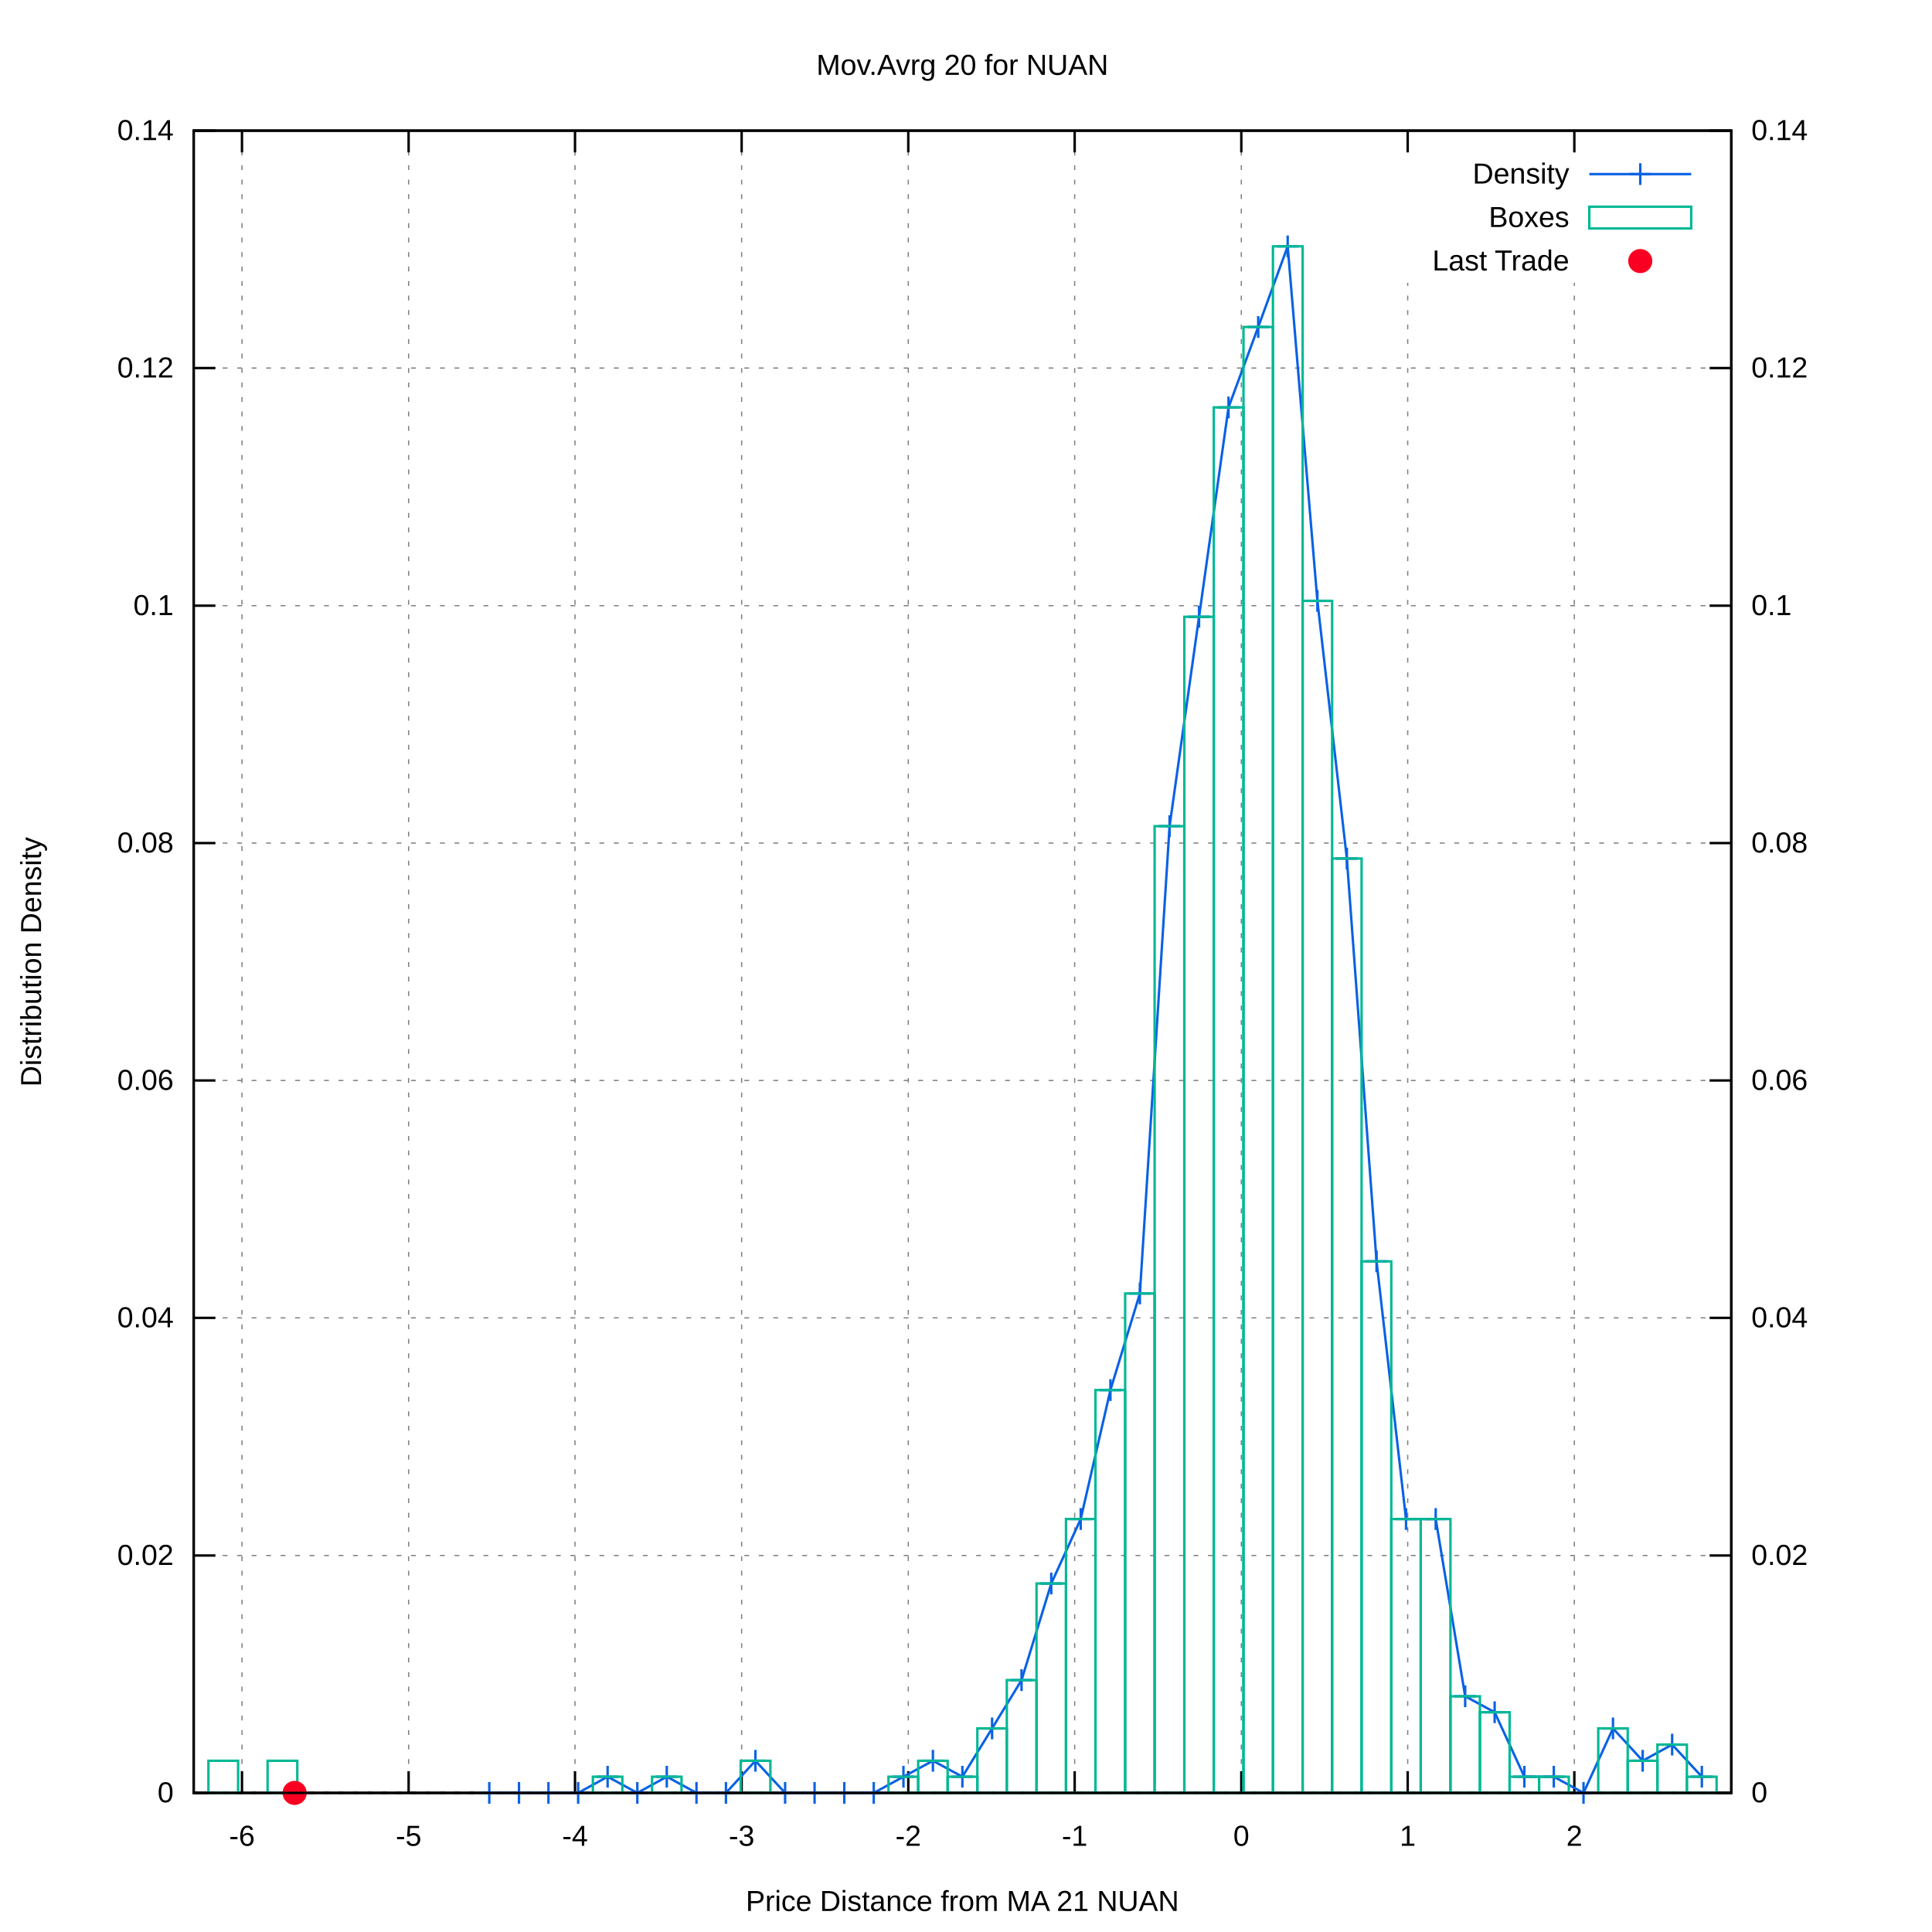
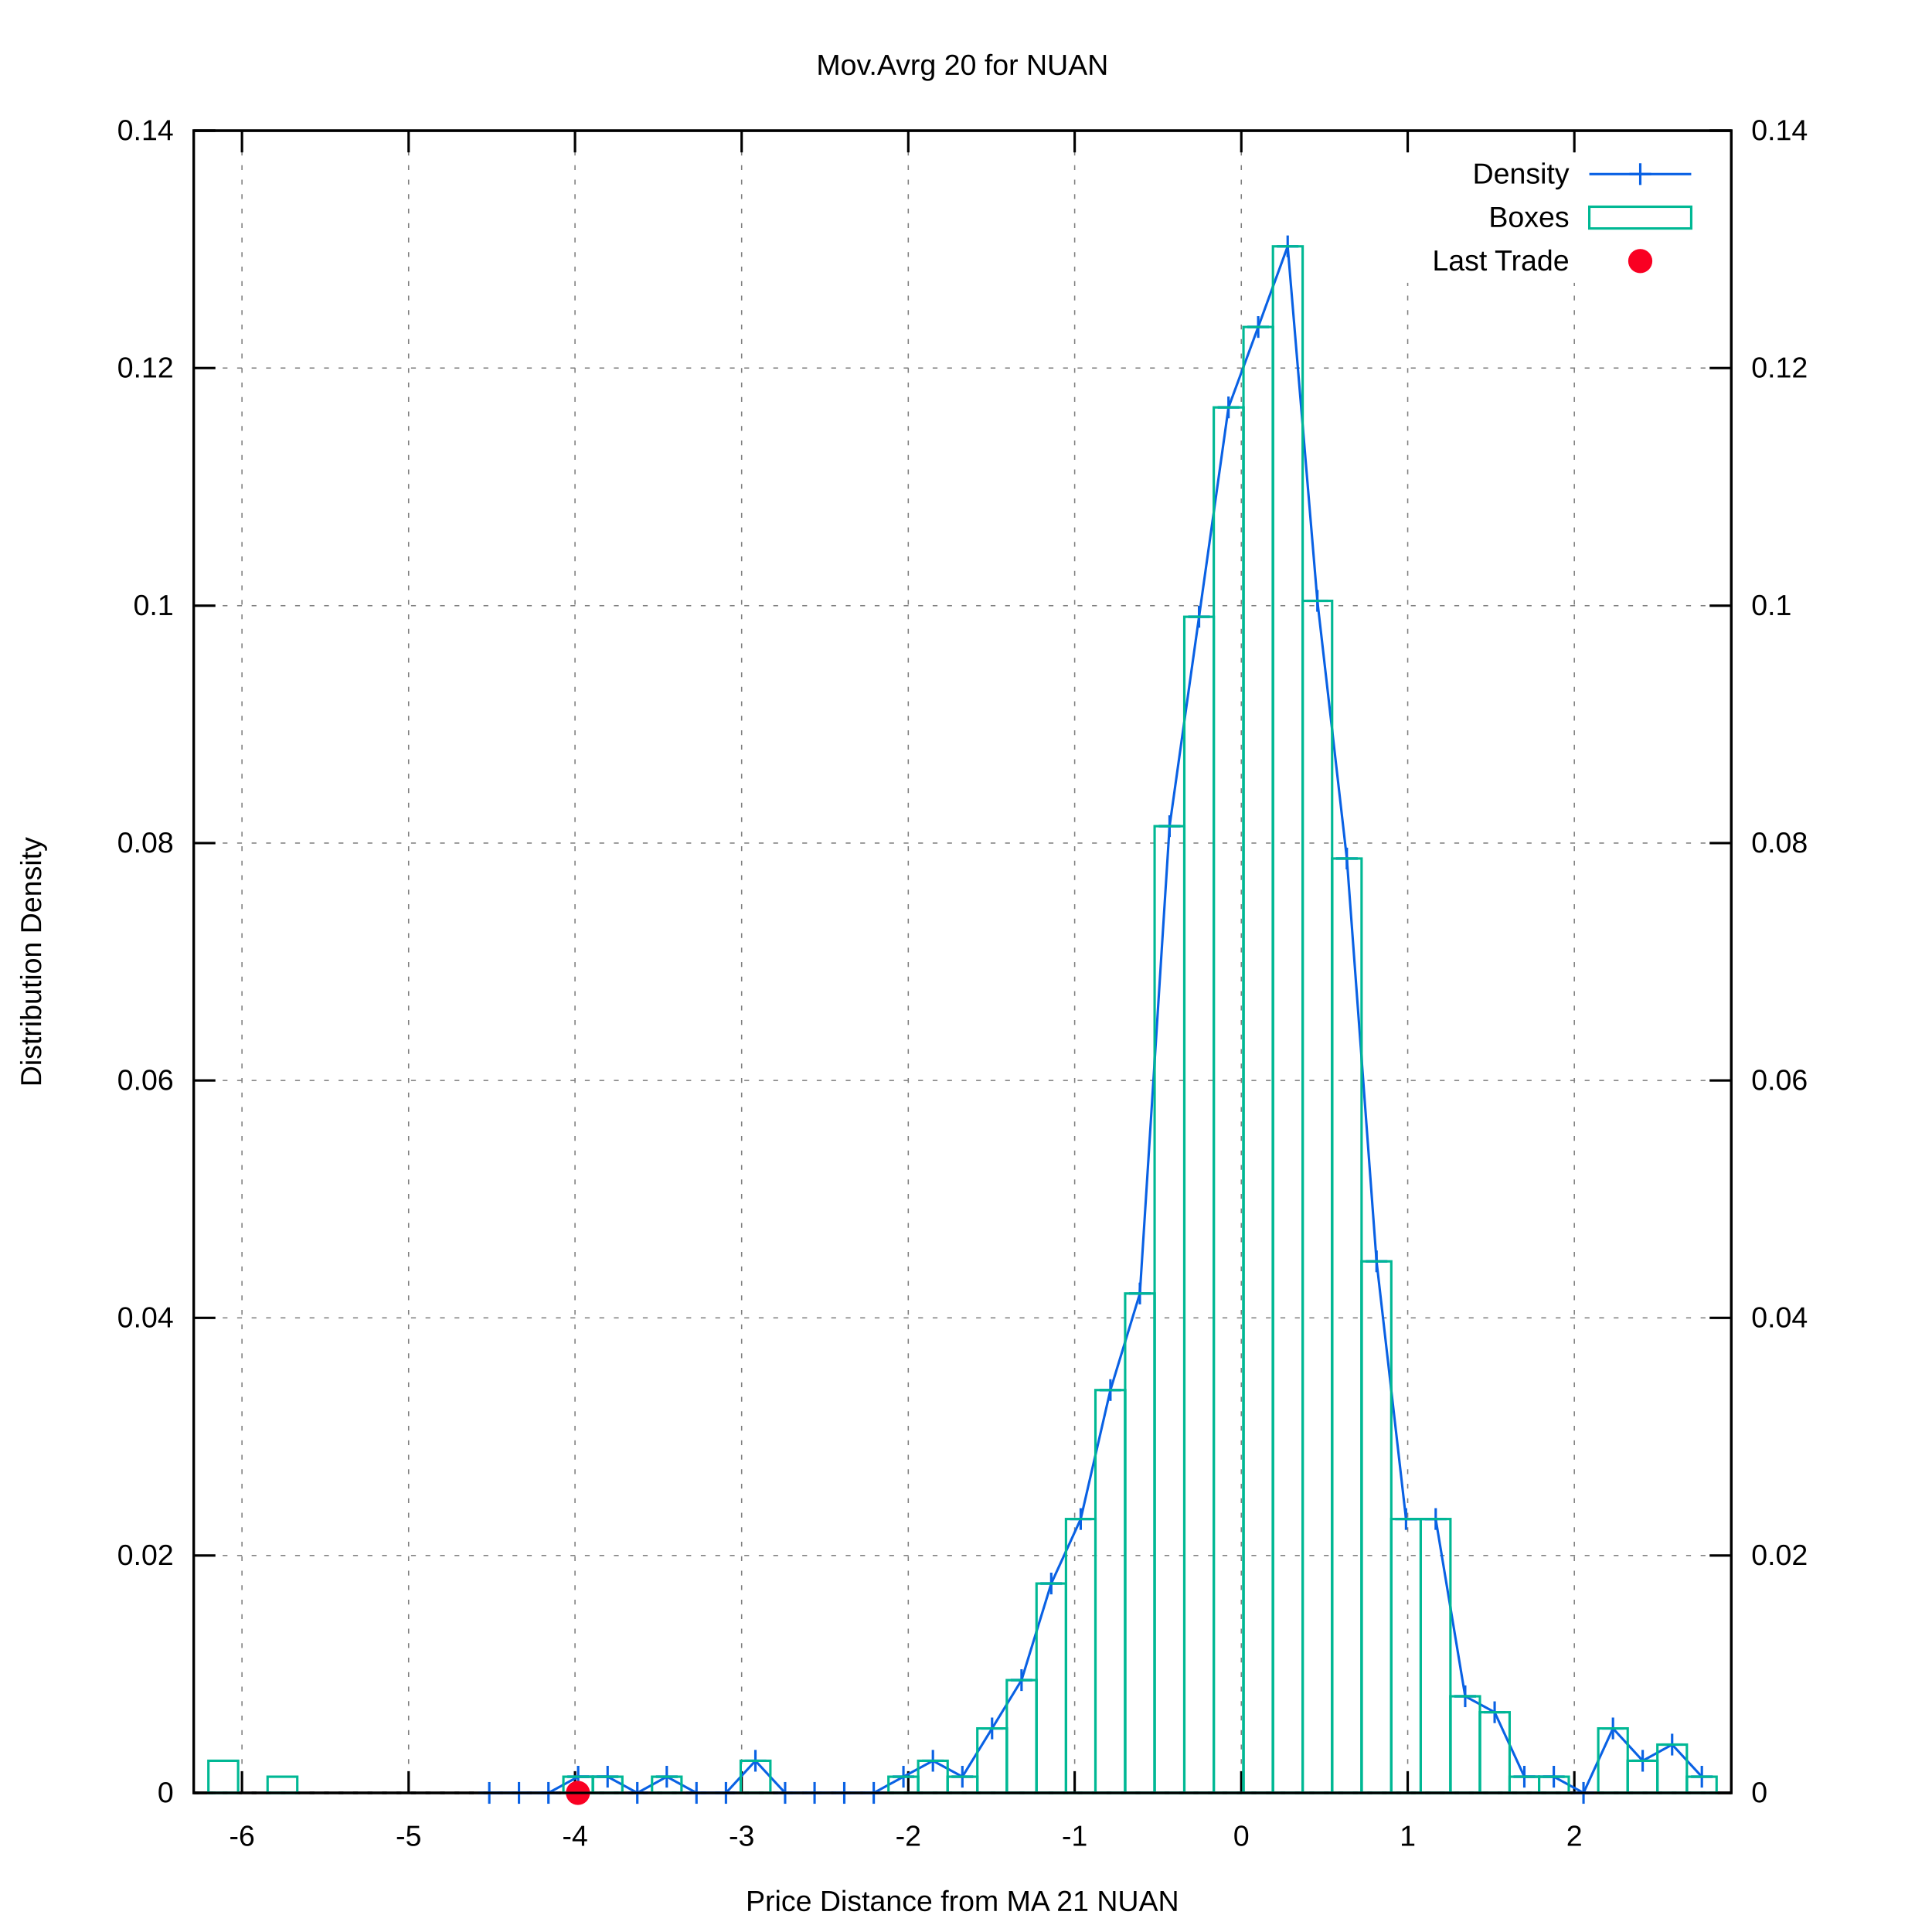
<svg xmlns="http://www.w3.org/2000/svg" xmlns:xlink="http://www.w3.org/1999/xlink" viewBox="0 0 800 800">
  <g id="gnuplot_canvas">
    <rect x="0" y="0" width="800" height="800" fill="#ffffff" />
    <defs>
      <circle id="gpDot" r="0.5" stroke-width="0.5" />
      <path id="gpPt0" stroke-width="0.222" stroke="currentColor" d="M-1,0 h2 M0,-1 v2" />
      <path id="gpPt1" stroke-width="0.222" stroke="currentColor" d="M-1,-1 L1,1 M1,-1 L-1,1" />
      <path id="gpPt2" stroke-width="0.222" stroke="currentColor" d="M-1,0 L1,0 M0,-1 L0,1 M-1,-1 L1,1 M-1,1 L1,-1" />
      <rect id="gpPt3" stroke-width="0.222" stroke="currentColor" x="-1" y="-1" width="2" height="2" />
      <rect id="gpPt4" stroke-width="0.222" stroke="currentColor" fill="currentColor" x="-1" y="-1" width="2" height="2" />
      <circle id="gpPt5" stroke-width="0.222" stroke="currentColor" cx="0" cy="0" r="1" />
      <use xlink:href="#gpPt5" id="gpPt6" fill="currentColor" stroke="none" />
      <path id="gpPt7" stroke-width="0.222" stroke="currentColor" d="M0,-1.33 L-1.33,0.67 L1.33,0.67 z" />
      <use xlink:href="#gpPt7" id="gpPt8" fill="currentColor" stroke="none" />
      <use xlink:href="#gpPt7" id="gpPt9" stroke="currentColor" transform="rotate(180)" />
      <use xlink:href="#gpPt9" id="gpPt10" fill="currentColor" stroke="none" />
      <use xlink:href="#gpPt3" id="gpPt11" stroke="currentColor" transform="rotate(45)" />
      <use xlink:href="#gpPt11" id="gpPt12" fill="currentColor" stroke="none" />
      <path id="gpPt13" stroke-width="0.222" stroke="currentColor" d="M0,1.330 L1.265,0.411 L0.782,-1.067 L-0.782,-1.076 L-1.265,0.411 z" />
      <use xlink:href="#gpPt13" id="gpPt14" fill="currentColor" stroke="none" />
      <filter id="textbox" filterUnits="objectBoundingBox" x="0" y="0" height="1" width="1">
        <feFlood flood-color="#FFFFFF" flood-opacity="1" result="bgnd" />
        <feComposite in="SourceGraphic" in2="bgnd" operator="atop" />
      </filter>
      <filter id="greybox" filterUnits="objectBoundingBox" x="0" y="0" height="1" width="1">
        <feFlood flood-color="lightgrey" flood-opacity="1" result="grey" />
        <feComposite in="SourceGraphic" in2="grey" operator="atop" />
      </filter>
    </defs>
    <g fill="none" color="#FFFFFF" stroke="black" stroke-width="1.00" stroke-linecap="butt" stroke-linejoin="miter">
</g>
    <g fill="none" color="black" stroke="currentColor" stroke-width="1.00" stroke-linecap="butt" stroke-linejoin="miter">
</g>
    <g fill="none" color="black" stroke="black" stroke-width="0.50" stroke-linecap="butt" stroke-linejoin="miter">
</g>
    <g fill="none" color="gray" stroke="currentColor" stroke-width="0.50" stroke-linecap="butt" stroke-linejoin="miter">
      <path stroke="gray" stroke-dasharray="2,4" class="gridline" d="M80.2,742.4 L716.9,742.4  " />
    </g>
    <g fill="none" color="gray" stroke="gray" stroke-width="1.00" stroke-linecap="butt" stroke-linejoin="miter">
</g>
    <g fill="none" color="black" stroke="currentColor" stroke-width="1.00" stroke-linecap="butt" stroke-linejoin="miter">
      <path stroke="black" d="M80.2,742.4 L89.2,742.4  " />
      <g transform="translate(71.9,746.3)" stroke="none" fill="black" font-family="arial" font-size="12.00" text-anchor="end">
        <text>
          <tspan font-family="arial"> 0</tspan>
        </text>
      </g>
    </g>
    <g fill="none" color="black" stroke="currentColor" stroke-width="1.00" stroke-linecap="butt" stroke-linejoin="miter">
</g>
    <g fill="none" color="black" stroke="black" stroke-width="0.50" stroke-linecap="butt" stroke-linejoin="miter">
</g>
    <g fill="none" color="gray" stroke="currentColor" stroke-width="0.50" stroke-linecap="butt" stroke-linejoin="miter">
      <path stroke="gray" stroke-dasharray="2,4" class="gridline" d="M80.2,644.1 L716.9,644.1  " />
    </g>
    <g fill="none" color="gray" stroke="gray" stroke-width="1.00" stroke-linecap="butt" stroke-linejoin="miter">
</g>
    <g fill="none" color="black" stroke="currentColor" stroke-width="1.00" stroke-linecap="butt" stroke-linejoin="miter">
      <path stroke="black" d="M80.2,644.1 L89.2,644.1  " />
      <g transform="translate(71.9,648.0)" stroke="none" fill="black" font-family="arial" font-size="12.00" text-anchor="end">
        <text>
          <tspan font-family="arial"> 0.02</tspan>
        </text>
      </g>
    </g>
    <g fill="none" color="black" stroke="currentColor" stroke-width="1.00" stroke-linecap="butt" stroke-linejoin="miter">
</g>
    <g fill="none" color="black" stroke="black" stroke-width="0.50" stroke-linecap="butt" stroke-linejoin="miter">
</g>
    <g fill="none" color="gray" stroke="currentColor" stroke-width="0.50" stroke-linecap="butt" stroke-linejoin="miter">
      <path stroke="gray" stroke-dasharray="2,4" class="gridline" d="M80.2,545.7 L716.9,545.7  " />
    </g>
    <g fill="none" color="gray" stroke="gray" stroke-width="1.00" stroke-linecap="butt" stroke-linejoin="miter">
</g>
    <g fill="none" color="black" stroke="currentColor" stroke-width="1.00" stroke-linecap="butt" stroke-linejoin="miter">
      <path stroke="black" d="M80.2,545.7 L89.2,545.7  " />
      <g transform="translate(71.9,549.6)" stroke="none" fill="black" font-family="arial" font-size="12.00" text-anchor="end">
        <text>
          <tspan font-family="arial"> 0.04</tspan>
        </text>
      </g>
    </g>
    <g fill="none" color="black" stroke="currentColor" stroke-width="1.00" stroke-linecap="butt" stroke-linejoin="miter">
</g>
    <g fill="none" color="black" stroke="black" stroke-width="0.50" stroke-linecap="butt" stroke-linejoin="miter">
</g>
    <g fill="none" color="gray" stroke="currentColor" stroke-width="0.50" stroke-linecap="butt" stroke-linejoin="miter">
      <path stroke="gray" stroke-dasharray="2,4" class="gridline" d="M80.2,447.4 L716.9,447.4  " />
    </g>
    <g fill="none" color="gray" stroke="gray" stroke-width="1.00" stroke-linecap="butt" stroke-linejoin="miter">
</g>
    <g fill="none" color="black" stroke="currentColor" stroke-width="1.00" stroke-linecap="butt" stroke-linejoin="miter">
      <path stroke="black" d="M80.2,447.4 L89.2,447.4  " />
      <g transform="translate(71.9,451.3)" stroke="none" fill="black" font-family="arial" font-size="12.00" text-anchor="end">
        <text>
          <tspan font-family="arial"> 0.06</tspan>
        </text>
      </g>
    </g>
    <g fill="none" color="black" stroke="currentColor" stroke-width="1.00" stroke-linecap="butt" stroke-linejoin="miter">
</g>
    <g fill="none" color="black" stroke="black" stroke-width="0.50" stroke-linecap="butt" stroke-linejoin="miter">
</g>
    <g fill="none" color="gray" stroke="currentColor" stroke-width="0.50" stroke-linecap="butt" stroke-linejoin="miter">
      <path stroke="gray" stroke-dasharray="2,4" class="gridline" d="M80.2,349.1 L716.9,349.1  " />
    </g>
    <g fill="none" color="gray" stroke="gray" stroke-width="1.00" stroke-linecap="butt" stroke-linejoin="miter">
</g>
    <g fill="none" color="black" stroke="currentColor" stroke-width="1.00" stroke-linecap="butt" stroke-linejoin="miter">
      <path stroke="black" d="M80.2,349.1 L89.2,349.1  " />
      <g transform="translate(71.9,353.0)" stroke="none" fill="black" font-family="arial" font-size="12.00" text-anchor="end">
        <text>
          <tspan font-family="arial"> 0.08</tspan>
        </text>
      </g>
    </g>
    <g fill="none" color="black" stroke="currentColor" stroke-width="1.00" stroke-linecap="butt" stroke-linejoin="miter">
</g>
    <g fill="none" color="black" stroke="black" stroke-width="0.50" stroke-linecap="butt" stroke-linejoin="miter">
</g>
    <g fill="none" color="gray" stroke="currentColor" stroke-width="0.50" stroke-linecap="butt" stroke-linejoin="miter">
      <path stroke="gray" stroke-dasharray="2,4" class="gridline" d="M80.2,250.8 L716.9,250.8  " />
    </g>
    <g fill="none" color="gray" stroke="gray" stroke-width="1.00" stroke-linecap="butt" stroke-linejoin="miter">
</g>
    <g fill="none" color="black" stroke="currentColor" stroke-width="1.00" stroke-linecap="butt" stroke-linejoin="miter">
      <path stroke="black" d="M80.2,250.8 L89.2,250.8  " />
      <g transform="translate(71.9,254.7)" stroke="none" fill="black" font-family="arial" font-size="12.00" text-anchor="end">
        <text>
          <tspan font-family="arial"> 0.1</tspan>
        </text>
      </g>
    </g>
    <g fill="none" color="black" stroke="currentColor" stroke-width="1.00" stroke-linecap="butt" stroke-linejoin="miter">
</g>
    <g fill="none" color="black" stroke="black" stroke-width="0.50" stroke-linecap="butt" stroke-linejoin="miter">
</g>
    <g fill="none" color="gray" stroke="currentColor" stroke-width="0.50" stroke-linecap="butt" stroke-linejoin="miter">
      <path stroke="gray" stroke-dasharray="2,4" class="gridline" d="M80.2,152.4 L716.9,152.4  " />
    </g>
    <g fill="none" color="gray" stroke="gray" stroke-width="1.00" stroke-linecap="butt" stroke-linejoin="miter">
</g>
    <g fill="none" color="black" stroke="currentColor" stroke-width="1.00" stroke-linecap="butt" stroke-linejoin="miter">
      <path stroke="black" d="M80.2,152.4 L89.2,152.4  " />
      <g transform="translate(71.9,156.3)" stroke="none" fill="black" font-family="arial" font-size="12.00" text-anchor="end">
        <text>
          <tspan font-family="arial"> 0.12</tspan>
        </text>
      </g>
    </g>
    <g fill="none" color="black" stroke="currentColor" stroke-width="1.00" stroke-linecap="butt" stroke-linejoin="miter">
</g>
    <g fill="none" color="black" stroke="black" stroke-width="0.50" stroke-linecap="butt" stroke-linejoin="miter">
</g>
    <g fill="none" color="gray" stroke="currentColor" stroke-width="0.50" stroke-linecap="butt" stroke-linejoin="miter">
      <path stroke="gray" stroke-dasharray="2,4" class="gridline" d="M80.2,54.1 L716.9,54.1  " />
    </g>
    <g fill="none" color="gray" stroke="gray" stroke-width="1.00" stroke-linecap="butt" stroke-linejoin="miter">
</g>
    <g fill="none" color="black" stroke="currentColor" stroke-width="1.00" stroke-linecap="butt" stroke-linejoin="miter">
      <path stroke="black" d="M80.2,54.1 L89.2,54.1  " />
      <g transform="translate(71.9,58.0)" stroke="none" fill="black" font-family="arial" font-size="12.00" text-anchor="end">
        <text>
          <tspan font-family="arial"> 0.14</tspan>
        </text>
      </g>
    </g>
    <g fill="none" color="black" stroke="currentColor" stroke-width="1.00" stroke-linecap="butt" stroke-linejoin="miter">
</g>
    <g fill="none" color="black" stroke="black" stroke-width="0.50" stroke-linecap="butt" stroke-linejoin="miter">
</g>
    <g fill="none" color="gray" stroke="currentColor" stroke-width="0.50" stroke-linecap="butt" stroke-linejoin="miter">
      <path stroke="gray" stroke-dasharray="2,4" class="gridline" d="M100.2,742.4 L100.2,54.1  " />
    </g>
    <g fill="none" color="gray" stroke="gray" stroke-width="1.00" stroke-linecap="butt" stroke-linejoin="miter">
</g>
    <g fill="none" color="black" stroke="currentColor" stroke-width="1.00" stroke-linecap="butt" stroke-linejoin="miter">
      <path stroke="black" d="M100.2,742.4 L100.2,733.4 M100.2,54.1 L100.2,63.1  " />
      <g transform="translate(100.2,764.3)" stroke="none" fill="black" font-family="arial" font-size="12.00" text-anchor="middle">
        <text>
          <tspan font-family="arial">-6</tspan>
        </text>
      </g>
    </g>
    <g fill="none" color="black" stroke="currentColor" stroke-width="1.00" stroke-linecap="butt" stroke-linejoin="miter">
</g>
    <g fill="none" color="black" stroke="black" stroke-width="0.50" stroke-linecap="butt" stroke-linejoin="miter">
</g>
    <g fill="none" color="gray" stroke="currentColor" stroke-width="0.50" stroke-linecap="butt" stroke-linejoin="miter">
      <path stroke="gray" stroke-dasharray="2,4" class="gridline" d="M169.2,742.4 L169.2,54.1  " />
    </g>
    <g fill="none" color="gray" stroke="gray" stroke-width="1.00" stroke-linecap="butt" stroke-linejoin="miter">
</g>
    <g fill="none" color="black" stroke="currentColor" stroke-width="1.00" stroke-linecap="butt" stroke-linejoin="miter">
      <path stroke="black" d="M169.2,742.4 L169.2,733.4 M169.2,54.1 L169.2,63.1  " />
      <g transform="translate(169.2,764.3)" stroke="none" fill="black" font-family="arial" font-size="12.00" text-anchor="middle">
        <text>
          <tspan font-family="arial">-5</tspan>
        </text>
      </g>
    </g>
    <g fill="none" color="black" stroke="currentColor" stroke-width="1.00" stroke-linecap="butt" stroke-linejoin="miter">
</g>
    <g fill="none" color="black" stroke="black" stroke-width="0.50" stroke-linecap="butt" stroke-linejoin="miter">
</g>
    <g fill="none" color="gray" stroke="currentColor" stroke-width="0.50" stroke-linecap="butt" stroke-linejoin="miter">
      <path stroke="gray" stroke-dasharray="2,4" class="gridline" d="M238.1,742.4 L238.1,54.1  " />
    </g>
    <g fill="none" color="gray" stroke="gray" stroke-width="1.00" stroke-linecap="butt" stroke-linejoin="miter">
</g>
    <g fill="none" color="black" stroke="currentColor" stroke-width="1.00" stroke-linecap="butt" stroke-linejoin="miter">
      <path stroke="black" d="M238.1,742.4 L238.1,733.4 M238.1,54.1 L238.1,63.1  " />
      <g transform="translate(238.1,764.3)" stroke="none" fill="black" font-family="arial" font-size="12.00" text-anchor="middle">
        <text>
          <tspan font-family="arial">-4</tspan>
        </text>
      </g>
    </g>
    <g fill="none" color="black" stroke="currentColor" stroke-width="1.00" stroke-linecap="butt" stroke-linejoin="miter">
</g>
    <g fill="none" color="black" stroke="black" stroke-width="0.50" stroke-linecap="butt" stroke-linejoin="miter">
</g>
    <g fill="none" color="gray" stroke="currentColor" stroke-width="0.50" stroke-linecap="butt" stroke-linejoin="miter">
      <path stroke="gray" stroke-dasharray="2,4" class="gridline" d="M307.1,742.4 L307.1,54.1  " />
    </g>
    <g fill="none" color="gray" stroke="gray" stroke-width="1.00" stroke-linecap="butt" stroke-linejoin="miter">
</g>
    <g fill="none" color="black" stroke="currentColor" stroke-width="1.00" stroke-linecap="butt" stroke-linejoin="miter">
      <path stroke="black" d="M307.1,742.4 L307.1,733.4 M307.1,54.1 L307.1,63.1  " />
      <g transform="translate(307.1,764.3)" stroke="none" fill="black" font-family="arial" font-size="12.00" text-anchor="middle">
        <text>
          <tspan font-family="arial">-3</tspan>
        </text>
      </g>
    </g>
    <g fill="none" color="black" stroke="currentColor" stroke-width="1.00" stroke-linecap="butt" stroke-linejoin="miter">
</g>
    <g fill="none" color="black" stroke="black" stroke-width="0.50" stroke-linecap="butt" stroke-linejoin="miter">
</g>
    <g fill="none" color="gray" stroke="currentColor" stroke-width="0.50" stroke-linecap="butt" stroke-linejoin="miter">
      <path stroke="gray" stroke-dasharray="2,4" class="gridline" d="M376.1,742.4 L376.1,54.1  " />
    </g>
    <g fill="none" color="gray" stroke="gray" stroke-width="1.00" stroke-linecap="butt" stroke-linejoin="miter">
</g>
    <g fill="none" color="black" stroke="currentColor" stroke-width="1.00" stroke-linecap="butt" stroke-linejoin="miter">
      <path stroke="black" d="M376.1,742.4 L376.1,733.4 M376.1,54.1 L376.1,63.1  " />
      <g transform="translate(376.1,764.3)" stroke="none" fill="black" font-family="arial" font-size="12.00" text-anchor="middle">
        <text>
          <tspan font-family="arial">-2</tspan>
        </text>
      </g>
    </g>
    <g fill="none" color="black" stroke="currentColor" stroke-width="1.00" stroke-linecap="butt" stroke-linejoin="miter">
</g>
    <g fill="none" color="black" stroke="black" stroke-width="0.50" stroke-linecap="butt" stroke-linejoin="miter">
</g>
    <g fill="none" color="gray" stroke="currentColor" stroke-width="0.50" stroke-linecap="butt" stroke-linejoin="miter">
      <path stroke="gray" stroke-dasharray="2,4" class="gridline" d="M445.0,742.4 L445.0,54.1  " />
    </g>
    <g fill="none" color="gray" stroke="gray" stroke-width="1.00" stroke-linecap="butt" stroke-linejoin="miter">
</g>
    <g fill="none" color="black" stroke="currentColor" stroke-width="1.00" stroke-linecap="butt" stroke-linejoin="miter">
      <path stroke="black" d="M445.0,742.4 L445.0,733.4 M445.0,54.1 L445.0,63.1  " />
      <g transform="translate(445.0,764.3)" stroke="none" fill="black" font-family="arial" font-size="12.00" text-anchor="middle">
        <text>
          <tspan font-family="arial">-1</tspan>
        </text>
      </g>
    </g>
    <g fill="none" color="black" stroke="currentColor" stroke-width="1.00" stroke-linecap="butt" stroke-linejoin="miter">
</g>
    <g fill="none" color="black" stroke="black" stroke-width="0.50" stroke-linecap="butt" stroke-linejoin="miter">
</g>
    <g fill="none" color="gray" stroke="currentColor" stroke-width="0.50" stroke-linecap="butt" stroke-linejoin="miter">
      <path stroke="gray" stroke-dasharray="2,4" class="gridline" d="M514.0,742.4 L514.0,54.1  " />
    </g>
    <g fill="none" color="gray" stroke="gray" stroke-width="1.00" stroke-linecap="butt" stroke-linejoin="miter">
</g>
    <g fill="none" color="black" stroke="currentColor" stroke-width="1.00" stroke-linecap="butt" stroke-linejoin="miter">
      <path stroke="black" d="M514.0,742.4 L514.0,733.4 M514.0,54.1 L514.0,63.1  " />
      <g transform="translate(514.0,764.3)" stroke="none" fill="black" font-family="arial" font-size="12.00" text-anchor="middle">
        <text>
          <tspan font-family="arial"> 0</tspan>
        </text>
      </g>
    </g>
    <g fill="none" color="black" stroke="currentColor" stroke-width="1.00" stroke-linecap="butt" stroke-linejoin="miter">
</g>
    <g fill="none" color="black" stroke="black" stroke-width="0.50" stroke-linecap="butt" stroke-linejoin="miter">
</g>
    <g fill="none" color="gray" stroke="currentColor" stroke-width="0.50" stroke-linecap="butt" stroke-linejoin="miter">
      <path stroke="gray" stroke-dasharray="2,4" class="gridline" d="M582.9,742.4 L582.9,117.1 M582.9,63.1 L582.9,54.1  " />
    </g>
    <g fill="none" color="gray" stroke="gray" stroke-width="1.00" stroke-linecap="butt" stroke-linejoin="miter">
</g>
    <g fill="none" color="black" stroke="currentColor" stroke-width="1.00" stroke-linecap="butt" stroke-linejoin="miter">
      <path stroke="black" d="M582.9,742.4 L582.9,733.4 M582.9,54.1 L582.9,63.1  " />
      <g transform="translate(582.9,764.3)" stroke="none" fill="black" font-family="arial" font-size="12.00" text-anchor="middle">
        <text>
          <tspan font-family="arial"> 1</tspan>
        </text>
      </g>
    </g>
    <g fill="none" color="black" stroke="currentColor" stroke-width="1.00" stroke-linecap="butt" stroke-linejoin="miter">
</g>
    <g fill="none" color="black" stroke="black" stroke-width="0.50" stroke-linecap="butt" stroke-linejoin="miter">
</g>
    <g fill="none" color="gray" stroke="currentColor" stroke-width="0.50" stroke-linecap="butt" stroke-linejoin="miter">
      <path stroke="gray" stroke-dasharray="2,4" class="gridline" d="M651.9,742.4 L651.9,117.1 M651.9,63.1 L651.9,54.1  " />
    </g>
    <g fill="none" color="gray" stroke="gray" stroke-width="1.00" stroke-linecap="butt" stroke-linejoin="miter">
</g>
    <g fill="none" color="black" stroke="currentColor" stroke-width="1.00" stroke-linecap="butt" stroke-linejoin="miter">
      <path stroke="black" d="M651.9,742.4 L651.9,733.4 M651.9,54.1 L651.9,63.1  " />
      <g transform="translate(651.9,764.3)" stroke="none" fill="black" font-family="arial" font-size="12.00" text-anchor="middle">
        <text>
          <tspan font-family="arial"> 2</tspan>
        </text>
      </g>
    </g>
    <g fill="none" color="black" stroke="currentColor" stroke-width="1.00" stroke-linecap="butt" stroke-linejoin="miter">
      <path stroke="black" d="M716.9,742.4 L707.9,742.4  " />
      <g transform="translate(725.2,746.3)" stroke="none" fill="black" font-family="arial" font-size="12.00" text-anchor="start">
        <text>
          <tspan font-family="arial"> 0</tspan>
        </text>
      </g>
    </g>
    <g fill="none" color="black" stroke="currentColor" stroke-width="1.00" stroke-linecap="butt" stroke-linejoin="miter">
      <path stroke="black" d="M716.9,644.1 L707.9,644.1  " />
      <g transform="translate(725.2,648.0)" stroke="none" fill="black" font-family="arial" font-size="12.00" text-anchor="start">
        <text>
          <tspan font-family="arial"> 0.02</tspan>
        </text>
      </g>
    </g>
    <g fill="none" color="black" stroke="currentColor" stroke-width="1.00" stroke-linecap="butt" stroke-linejoin="miter">
      <path stroke="black" d="M716.9,545.7 L707.9,545.7  " />
      <g transform="translate(725.2,549.6)" stroke="none" fill="black" font-family="arial" font-size="12.00" text-anchor="start">
        <text>
          <tspan font-family="arial"> 0.04</tspan>
        </text>
      </g>
    </g>
    <g fill="none" color="black" stroke="currentColor" stroke-width="1.00" stroke-linecap="butt" stroke-linejoin="miter">
      <path stroke="black" d="M716.9,447.4 L707.9,447.4  " />
      <g transform="translate(725.2,451.3)" stroke="none" fill="black" font-family="arial" font-size="12.00" text-anchor="start">
        <text>
          <tspan font-family="arial"> 0.06</tspan>
        </text>
      </g>
    </g>
    <g fill="none" color="black" stroke="currentColor" stroke-width="1.00" stroke-linecap="butt" stroke-linejoin="miter">
      <path stroke="black" d="M716.9,349.1 L707.9,349.1  " />
      <g transform="translate(725.2,353.0)" stroke="none" fill="black" font-family="arial" font-size="12.00" text-anchor="start">
        <text>
          <tspan font-family="arial"> 0.08</tspan>
        </text>
      </g>
    </g>
    <g fill="none" color="black" stroke="currentColor" stroke-width="1.00" stroke-linecap="butt" stroke-linejoin="miter">
      <path stroke="black" d="M716.9,250.8 L707.9,250.8  " />
      <g transform="translate(725.2,254.7)" stroke="none" fill="black" font-family="arial" font-size="12.00" text-anchor="start">
        <text>
          <tspan font-family="arial"> 0.1</tspan>
        </text>
      </g>
    </g>
    <g fill="none" color="black" stroke="currentColor" stroke-width="1.00" stroke-linecap="butt" stroke-linejoin="miter">
      <path stroke="black" d="M716.9,152.4 L707.9,152.4  " />
      <g transform="translate(725.2,156.3)" stroke="none" fill="black" font-family="arial" font-size="12.00" text-anchor="start">
        <text>
          <tspan font-family="arial"> 0.12</tspan>
        </text>
      </g>
    </g>
    <g fill="none" color="black" stroke="currentColor" stroke-width="1.00" stroke-linecap="butt" stroke-linejoin="miter">
      <path stroke="black" d="M716.9,54.1 L707.9,54.1  " />
      <g transform="translate(725.2,58.0)" stroke="none" fill="black" font-family="arial" font-size="12.00" text-anchor="start">
        <text>
          <tspan font-family="arial"> 0.14</tspan>
        </text>
      </g>
    </g>
    <g fill="none" color="black" stroke="currentColor" stroke-width="1.00" stroke-linecap="butt" stroke-linejoin="miter">
</g>
    <g fill="none" color="gray" stroke="currentColor" stroke-width="1.00" stroke-linecap="butt" stroke-linejoin="miter">
      <path stroke="black" stroke-dasharray="2,4" d="M80.2,742.4 L716.9,742.4  " />
    </g>
    <g fill="none" color="black" stroke="currentColor" stroke-width="1.00" stroke-linecap="butt" stroke-linejoin="miter">
      <path stroke="black" d="M80.2,54.1 L80.2,742.4 L716.9,742.4 L716.9,54.1 L80.2,54.1 Z  " />
    </g>
    <g fill="none" color="black" stroke="currentColor" stroke-width="1.00" stroke-linecap="butt" stroke-linejoin="miter">
      <g transform="translate(17.0,398.3) rotate(270)" stroke="none" fill="black" font-family="arial" font-size="12.00" text-anchor="middle">
        <text>
          <tspan font-family="arial">Distribution Density</tspan>
        </text>
      </g>
    </g>
    <g fill="none" color="black" stroke="currentColor" stroke-width="1.00" stroke-linecap="butt" stroke-linejoin="miter">
      <g transform="translate(398.5,791.3)" stroke="none" fill="black" font-family="arial" font-size="12.00" text-anchor="middle">
        <text>
          <tspan font-family="arial">Price Distance from MA 21 NUAN</tspan>
        </text>
      </g>
    </g>
    <g fill="none" color="black" stroke="currentColor" stroke-width="1.00" stroke-linecap="butt" stroke-linejoin="miter">
      <g transform="translate(398.5,31.0)" stroke="none" fill="black" font-family="arial" font-size="12.00" text-anchor="middle">
        <text>
          <tspan font-family="arial">Mov.Avrg 20 for NUAN </tspan>
        </text>
      </g>
    </g>
    <g id="gnuplot_plot_1">
      <g fill="none" color="black" stroke="currentColor" stroke-width="1.00" stroke-linecap="butt" stroke-linejoin="miter">
        <g transform="translate(649.8,76.0)" stroke="none" fill="black" font-family="arial" font-size="12.00" text-anchor="end">
          <text>
            <tspan font-family="arial">Density</tspan>
          </text>
        </g>
      </g>
      <g fill="none" color="black" stroke="currentColor" stroke-width="1.00" stroke-linecap="butt" stroke-linejoin="miter">
-         <path stroke="rgb(  9,  97, 228)" d="M658.1,72.1 L700.3,72.1 M202.6,742.4 L214.9,742.4 L227.1,742.4 L239.4,742.4 L251.6,735.7 L263.9,742.4   L276.1,735.7 L288.4,742.4 L300.6,742.4 L312.8,729.1 L325.1,742.4 L337.3,742.4 L349.6,742.4 L361.8,742.4   L374.1,735.7 L386.3,729.1 L398.5,735.7 L410.8,715.7 L423.0,695.7 L435.3,655.7 L447.5,629.0 L459.8,575.6   L472.0,535.6 L484.3,342.1 L496.5,255.4 L508.7,168.7 L521.0,135.4 L533.2,102.0 L545.5,248.8 L557.7,355.5   L570.0,522.3 L582.2,629.0 L594.5,629.0 L606.7,702.4 L618.9,709.0 L631.2,735.7 L643.4,735.7 L655.7,742.4   L667.9,715.7 L680.2,729.1 L692.4,722.4 L704.7,735.7  " />
+         <path stroke="rgb(  9,  97, 228)" d="M658.1,72.1 L700.3,72.1 M202.6,742.4 L214.9,742.4 L227.1,742.4 L239.4,735.7 L251.6,735.7 L263.9,742.4   L276.1,735.7 L288.4,742.4 L300.6,742.4 L312.8,729.1 L325.1,742.4 L337.3,742.4 L349.6,742.4 L361.8,742.4   L374.1,735.7 L386.3,729.1 L398.5,735.7 L410.8,715.7 L423.0,695.7 L435.3,655.7 L447.5,629.0 L459.8,575.6   L472.0,535.6 L484.3,342.1 L496.5,255.4 L508.7,168.7 L521.0,135.4 L533.2,102.0 L545.5,248.8 L557.7,355.5   L570.0,522.3 L582.2,629.0 L594.5,629.0 L606.7,702.4 L618.9,709.0 L631.2,735.7 L643.4,735.7 L655.7,742.4   L667.9,715.7 L680.2,729.1 L692.4,722.4 L704.7,735.7  " />
        <use xlink:href="#gpPt0" transform="translate(202.6,742.4) scale(4.50)" color="rgb(  9,  97, 228)" />
        <use xlink:href="#gpPt0" transform="translate(214.9,742.4) scale(4.50)" color="rgb(  9,  97, 228)" />
        <use xlink:href="#gpPt0" transform="translate(227.1,742.4) scale(4.50)" color="rgb(  9,  97, 228)" />
-         <use xlink:href="#gpPt0" transform="translate(239.4,742.4) scale(4.50)" color="rgb(  9,  97, 228)" />
+         <use xlink:href="#gpPt0" transform="translate(239.4,735.7) scale(4.50)" color="rgb(  9,  97, 228)" />
        <use xlink:href="#gpPt0" transform="translate(251.6,735.7) scale(4.50)" color="rgb(  9,  97, 228)" />
        <use xlink:href="#gpPt0" transform="translate(263.9,742.4) scale(4.50)" color="rgb(  9,  97, 228)" />
        <use xlink:href="#gpPt0" transform="translate(276.1,735.7) scale(4.50)" color="rgb(  9,  97, 228)" />
        <use xlink:href="#gpPt0" transform="translate(288.4,742.4) scale(4.50)" color="rgb(  9,  97, 228)" />
        <use xlink:href="#gpPt0" transform="translate(300.6,742.4) scale(4.50)" color="rgb(  9,  97, 228)" />
        <use xlink:href="#gpPt0" transform="translate(312.8,729.1) scale(4.50)" color="rgb(  9,  97, 228)" />
        <use xlink:href="#gpPt0" transform="translate(325.1,742.4) scale(4.50)" color="rgb(  9,  97, 228)" />
        <use xlink:href="#gpPt0" transform="translate(337.3,742.4) scale(4.50)" color="rgb(  9,  97, 228)" />
        <use xlink:href="#gpPt0" transform="translate(349.6,742.4) scale(4.50)" color="rgb(  9,  97, 228)" />
        <use xlink:href="#gpPt0" transform="translate(361.8,742.4) scale(4.50)" color="rgb(  9,  97, 228)" />
        <use xlink:href="#gpPt0" transform="translate(374.1,735.7) scale(4.50)" color="rgb(  9,  97, 228)" />
        <use xlink:href="#gpPt0" transform="translate(386.3,729.1) scale(4.50)" color="rgb(  9,  97, 228)" />
        <use xlink:href="#gpPt0" transform="translate(398.5,735.7) scale(4.50)" color="rgb(  9,  97, 228)" />
        <use xlink:href="#gpPt0" transform="translate(410.8,715.7) scale(4.50)" color="rgb(  9,  97, 228)" />
        <use xlink:href="#gpPt0" transform="translate(423.0,695.7) scale(4.50)" color="rgb(  9,  97, 228)" />
        <use xlink:href="#gpPt0" transform="translate(435.3,655.7) scale(4.50)" color="rgb(  9,  97, 228)" />
        <use xlink:href="#gpPt0" transform="translate(447.5,629.0) scale(4.50)" color="rgb(  9,  97, 228)" />
        <use xlink:href="#gpPt0" transform="translate(459.8,575.6) scale(4.50)" color="rgb(  9,  97, 228)" />
        <use xlink:href="#gpPt0" transform="translate(472.0,535.6) scale(4.50)" color="rgb(  9,  97, 228)" />
        <use xlink:href="#gpPt0" transform="translate(484.3,342.1) scale(4.50)" color="rgb(  9,  97, 228)" />
        <use xlink:href="#gpPt0" transform="translate(496.5,255.4) scale(4.50)" color="rgb(  9,  97, 228)" />
        <use xlink:href="#gpPt0" transform="translate(508.7,168.7) scale(4.50)" color="rgb(  9,  97, 228)" />
        <use xlink:href="#gpPt0" transform="translate(521.0,135.4) scale(4.50)" color="rgb(  9,  97, 228)" />
        <use xlink:href="#gpPt0" transform="translate(533.2,102.0) scale(4.50)" color="rgb(  9,  97, 228)" />
        <use xlink:href="#gpPt0" transform="translate(545.5,248.8) scale(4.50)" color="rgb(  9,  97, 228)" />
        <use xlink:href="#gpPt0" transform="translate(557.7,355.5) scale(4.50)" color="rgb(  9,  97, 228)" />
        <use xlink:href="#gpPt0" transform="translate(570.0,522.3) scale(4.50)" color="rgb(  9,  97, 228)" />
        <use xlink:href="#gpPt0" transform="translate(582.2,629.0) scale(4.50)" color="rgb(  9,  97, 228)" />
        <use xlink:href="#gpPt0" transform="translate(594.5,629.0) scale(4.50)" color="rgb(  9,  97, 228)" />
        <use xlink:href="#gpPt0" transform="translate(606.7,702.4) scale(4.50)" color="rgb(  9,  97, 228)" />
        <use xlink:href="#gpPt0" transform="translate(618.9,709.0) scale(4.50)" color="rgb(  9,  97, 228)" />
        <use xlink:href="#gpPt0" transform="translate(631.2,735.7) scale(4.50)" color="rgb(  9,  97, 228)" />
        <use xlink:href="#gpPt0" transform="translate(643.4,735.7) scale(4.50)" color="rgb(  9,  97, 228)" />
        <use xlink:href="#gpPt0" transform="translate(655.7,742.4) scale(4.50)" color="rgb(  9,  97, 228)" />
        <use xlink:href="#gpPt0" transform="translate(667.9,715.7) scale(4.50)" color="rgb(  9,  97, 228)" />
        <use xlink:href="#gpPt0" transform="translate(680.2,729.1) scale(4.50)" color="rgb(  9,  97, 228)" />
        <use xlink:href="#gpPt0" transform="translate(692.4,722.4) scale(4.50)" color="rgb(  9,  97, 228)" />
        <use xlink:href="#gpPt0" transform="translate(704.7,735.7) scale(4.50)" color="rgb(  9,  97, 228)" />
        <use xlink:href="#gpPt0" transform="translate(679.2,72.1) scale(4.50)" color="rgb(  9,  97, 228)" />
      </g>
    </g>
    <g id="gnuplot_plot_2">
      <g fill="none" color="black" stroke="currentColor" stroke-width="1.00" stroke-linecap="butt" stroke-linejoin="miter">
        <g transform="translate(649.8,94.0)" stroke="none" fill="black" font-family="arial" font-size="12.00" text-anchor="end">
          <text>
            <tspan font-family="arial">Boxes</tspan>
          </text>
        </g>
      </g>
      <g fill="none" color="black" stroke="currentColor" stroke-width="1.00" stroke-linecap="butt" stroke-linejoin="miter">
        <path stroke="rgb(  0, 184, 148)" d="M658.1,94.6 L700.3,94.6 L700.3,85.6 L658.1,85.6 L658.1,94.6 Z  " />
        <path stroke="rgb(  0, 184, 148)" d="M86.3,742.4 L86.3,729.1 L98.6,729.1 L98.6,742.4 L86.3,742.4 Z  " />
-         <path stroke="rgb(  0, 184, 148)" d="M110.8,742.4 L110.8,729.1 L123.1,729.1 L123.1,742.4 L110.8,742.4 Z  " />
+         <path stroke="rgb(  0, 184, 148)" d="M110.8,742.4 L110.8,735.7 L123.1,735.7 L123.1,742.4 L110.8,742.4 Z  " />
+         <path stroke="rgb(  0, 184, 148)" d="M233.3,742.4 L233.3,735.7 L245.5,735.7 L245.5,742.4 L233.3,742.4 Z  " />
        <path stroke="rgb(  0, 184, 148)" d="M245.5,742.4 L245.5,735.7 L257.7,735.7 L257.7,742.4 L245.5,742.4 Z  " />
        <path stroke="rgb(  0, 184, 148)" d="M270.0,742.4 L270.0,735.7 L282.2,735.7 L282.2,742.4 L270.0,742.4 Z  " />
        <path stroke="rgb(  0, 184, 148)" d="M306.7,742.4 L306.7,729.1 L319.0,729.1 L319.0,742.4 L306.7,742.4 Z  " />
        <path stroke="rgb(  0, 184, 148)" d="M367.9,742.4 L367.9,735.7 L380.2,735.7 L380.2,742.4 L367.9,742.4 Z  " />
        <path stroke="rgb(  0, 184, 148)" d="M380.2,742.4 L380.2,729.1 L392.4,729.1 L392.4,742.4 L380.2,742.4 Z  " />
        <path stroke="rgb(  0, 184, 148)" d="M392.4,742.4 L392.4,735.7 L404.7,735.7 L404.7,742.4 L392.4,742.4 Z  " />
        <path stroke="rgb(  0, 184, 148)" d="M404.7,742.4 L404.7,715.7 L416.9,715.7 L416.9,742.4 L404.7,742.4 Z  " />
        <path stroke="rgb(  0, 184, 148)" d="M416.9,742.4 L416.9,695.7 L429.2,695.7 L429.2,742.4 L416.9,742.4 Z  " />
        <path stroke="rgb(  0, 184, 148)" d="M429.2,742.4 L429.2,655.7 L441.4,655.7 L441.4,742.4 L429.2,742.4 Z  " />
        <path stroke="rgb(  0, 184, 148)" d="M441.4,742.4 L441.4,629.0 L453.6,629.0 L453.6,742.4 L441.4,742.4 Z  " />
        <path stroke="rgb(  0, 184, 148)" d="M453.6,742.4 L453.6,575.6 L465.9,575.6 L465.9,742.4 L453.6,742.4 Z  " />
        <path stroke="rgb(  0, 184, 148)" d="M465.9,742.4 L465.9,535.6 L478.1,535.6 L478.1,742.4 L465.9,742.4 Z  " />
        <path stroke="rgb(  0, 184, 148)" d="M478.1,742.4 L478.1,342.1 L490.4,342.1 L490.4,742.4 L478.1,742.4 Z  " />
        <path stroke="rgb(  0, 184, 148)" d="M490.4,742.4 L490.4,255.4 L502.6,255.4 L502.6,742.4 L490.4,742.4 Z  " />
        <path stroke="rgb(  0, 184, 148)" d="M502.6,742.4 L502.6,168.7 L514.9,168.7 L514.9,742.4 L502.6,742.4 Z  " />
        <path stroke="rgb(  0, 184, 148)" d="M514.9,742.4 L514.9,135.4 L527.1,135.4 L527.1,742.4 L514.9,742.4 Z  " />
        <path stroke="rgb(  0, 184, 148)" d="M527.1,742.4 L527.1,102.0 L539.4,102.0 L539.4,742.4 L527.1,742.4 Z  " />
        <path stroke="rgb(  0, 184, 148)" d="M539.4,742.4 L539.4,248.8 L551.6,248.8 L551.6,742.4 L539.4,742.4 Z  " />
        <path stroke="rgb(  0, 184, 148)" d="M551.6,742.4 L551.6,355.5 L563.8,355.5 L563.8,742.4 L551.6,742.4 Z  " />
        <path stroke="rgb(  0, 184, 148)" d="M563.8,742.4 L563.8,522.3 L576.1,522.3 L576.1,742.4 L563.8,742.4 Z  " />
        <path stroke="rgb(  0, 184, 148)" d="M576.1,742.4 L576.1,629.0 L588.3,629.0 L588.3,742.4 L576.1,742.4 Z  " />
        <path stroke="rgb(  0, 184, 148)" d="M588.3,742.4 L588.3,629.0 L600.6,629.0 L600.6,742.4 L588.3,742.4 Z  " />
        <path stroke="rgb(  0, 184, 148)" d="M600.6,742.4 L600.6,702.4 L612.8,702.4 L612.8,742.4 L600.6,742.4 Z  " />
        <path stroke="rgb(  0, 184, 148)" d="M612.8,742.4 L612.8,709.0 L625.1,709.0 L625.1,742.4 L612.8,742.4 Z  " />
        <path stroke="rgb(  0, 184, 148)" d="M625.1,742.4 L625.1,735.7 L637.3,735.7 L637.3,742.4 L625.1,742.4 Z  " />
        <path stroke="rgb(  0, 184, 148)" d="M637.3,742.4 L637.3,735.7 L649.6,735.7 L649.6,742.4 L637.3,742.4 Z  " />
        <path stroke="rgb(  0, 184, 148)" d="M661.8,742.4 L661.8,715.7 L674.0,715.7 L674.0,742.4 L661.8,742.4 Z  " />
        <path stroke="rgb(  0, 184, 148)" d="M674.0,742.4 L674.0,729.1 L686.3,729.1 L686.3,742.4 L674.0,742.4 Z  " />
        <path stroke="rgb(  0, 184, 148)" d="M686.3,742.4 L686.3,722.4 L698.5,722.4 L698.5,742.4 L686.3,742.4 Z  " />
        <path stroke="rgb(  0, 184, 148)" d="M698.5,742.4 L698.5,735.7 L710.8,735.7 L710.8,742.4 L698.5,742.4 Z  " />
      </g>
    </g>
    <g id="gnuplot_plot_3">
      <g fill="none" color="black" stroke="currentColor" stroke-width="1.00" stroke-linecap="butt" stroke-linejoin="miter">
        <g transform="translate(649.8,112.0)" stroke="none" fill="black" font-family="arial" font-size="12.00" text-anchor="end">
          <text>
            <tspan font-family="arial">Last Trade</tspan>
          </text>
        </g>
      </g>
      <g fill="none" color="black" stroke="currentColor" stroke-width="1.00" stroke-linecap="butt" stroke-linejoin="miter">
-         <use xlink:href="#gpPt6" transform="translate(122.0,742.4) scale(4.50)" color="rgb(249,   0,  34)" />
+         <use xlink:href="#gpPt6" transform="translate(239.3,742.4) scale(4.50)" color="rgb(249,   0,  34)" />
        <use xlink:href="#gpPt6" transform="translate(679.2,108.1) scale(4.50)" color="rgb(249,   0,  34)" />
      </g>
    </g>
    <g fill="none" color="#FFFFFF" stroke="rgb(249,   0,  34)" stroke-width="2.00" stroke-linecap="butt" stroke-linejoin="miter">
</g>
    <g fill="none" color="black" stroke="currentColor" stroke-width="2.00" stroke-linecap="butt" stroke-linejoin="miter">
</g>
    <g fill="none" color="black" stroke="black" stroke-width="1.00" stroke-linecap="butt" stroke-linejoin="miter">
</g>
    <g fill="none" color="black" stroke="currentColor" stroke-width="1.00" stroke-linecap="butt" stroke-linejoin="miter">
      <path stroke="black" d="M80.2,54.1 L80.2,742.4 L716.9,742.4 L716.9,54.1 L80.2,54.1 Z  " />
    </g>
    <g fill="none" color="black" stroke="currentColor" stroke-width="1.00" stroke-linecap="butt" stroke-linejoin="miter">
</g>
  </g>
</svg>
